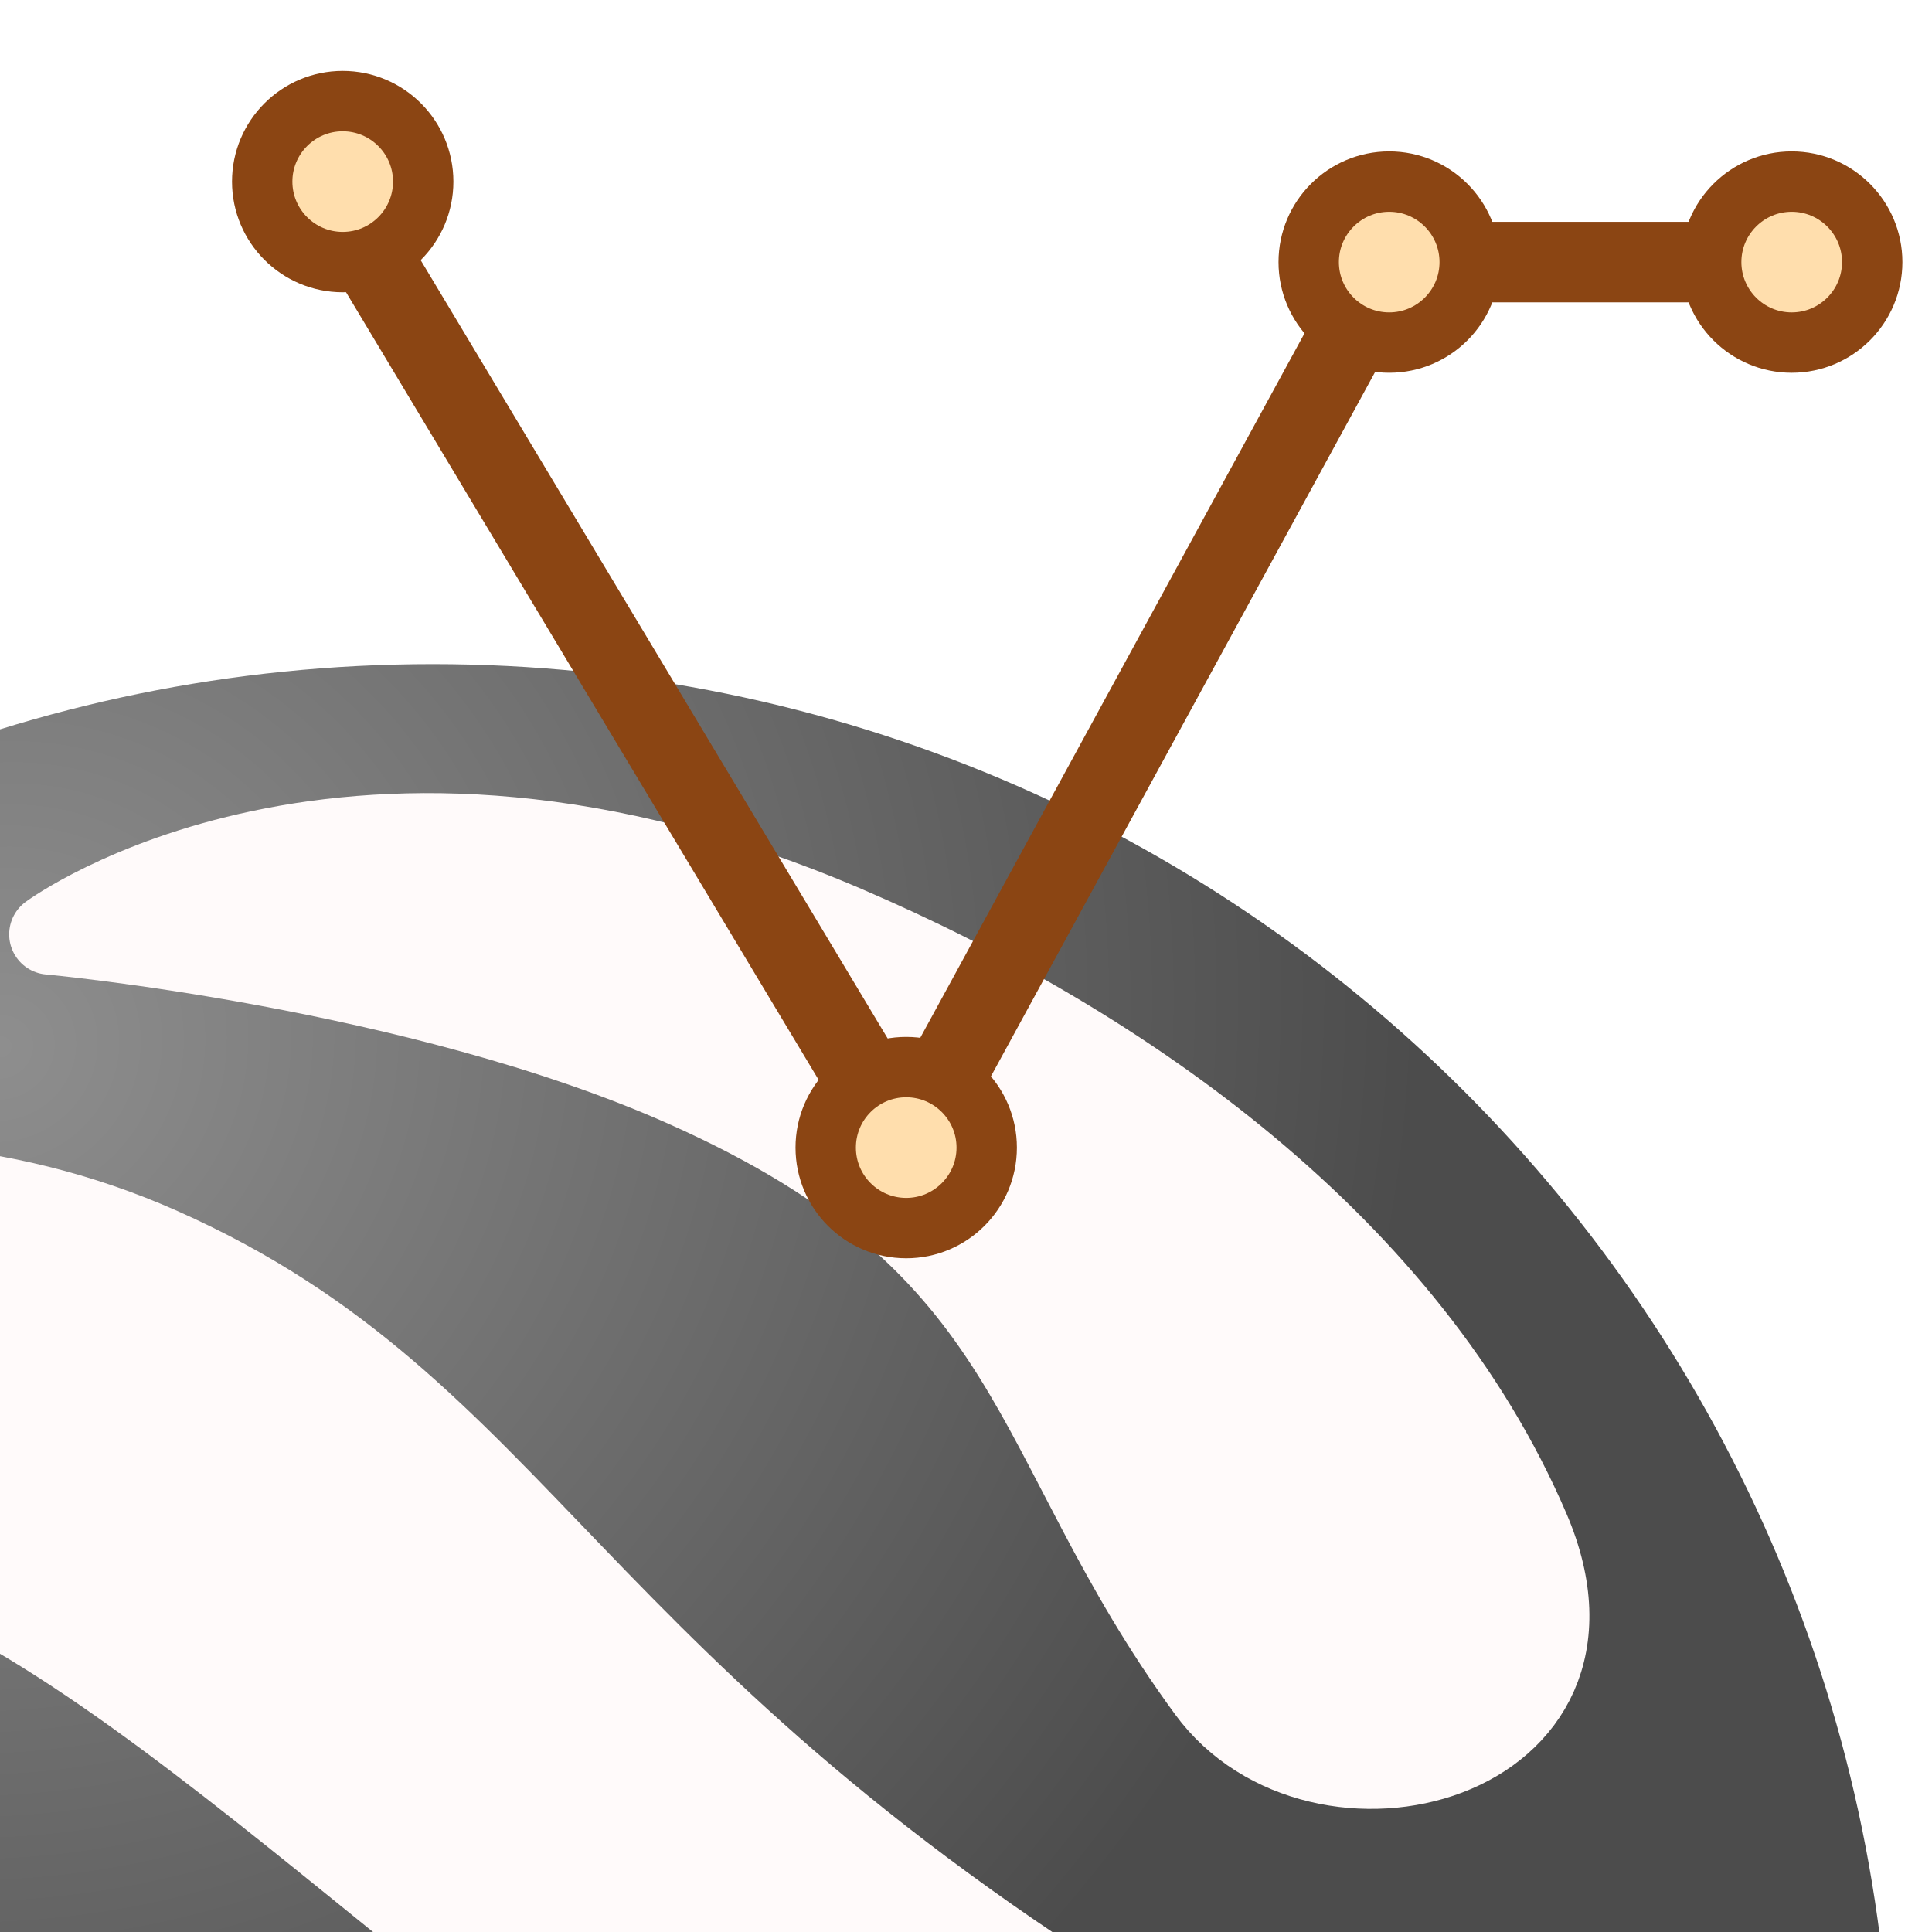
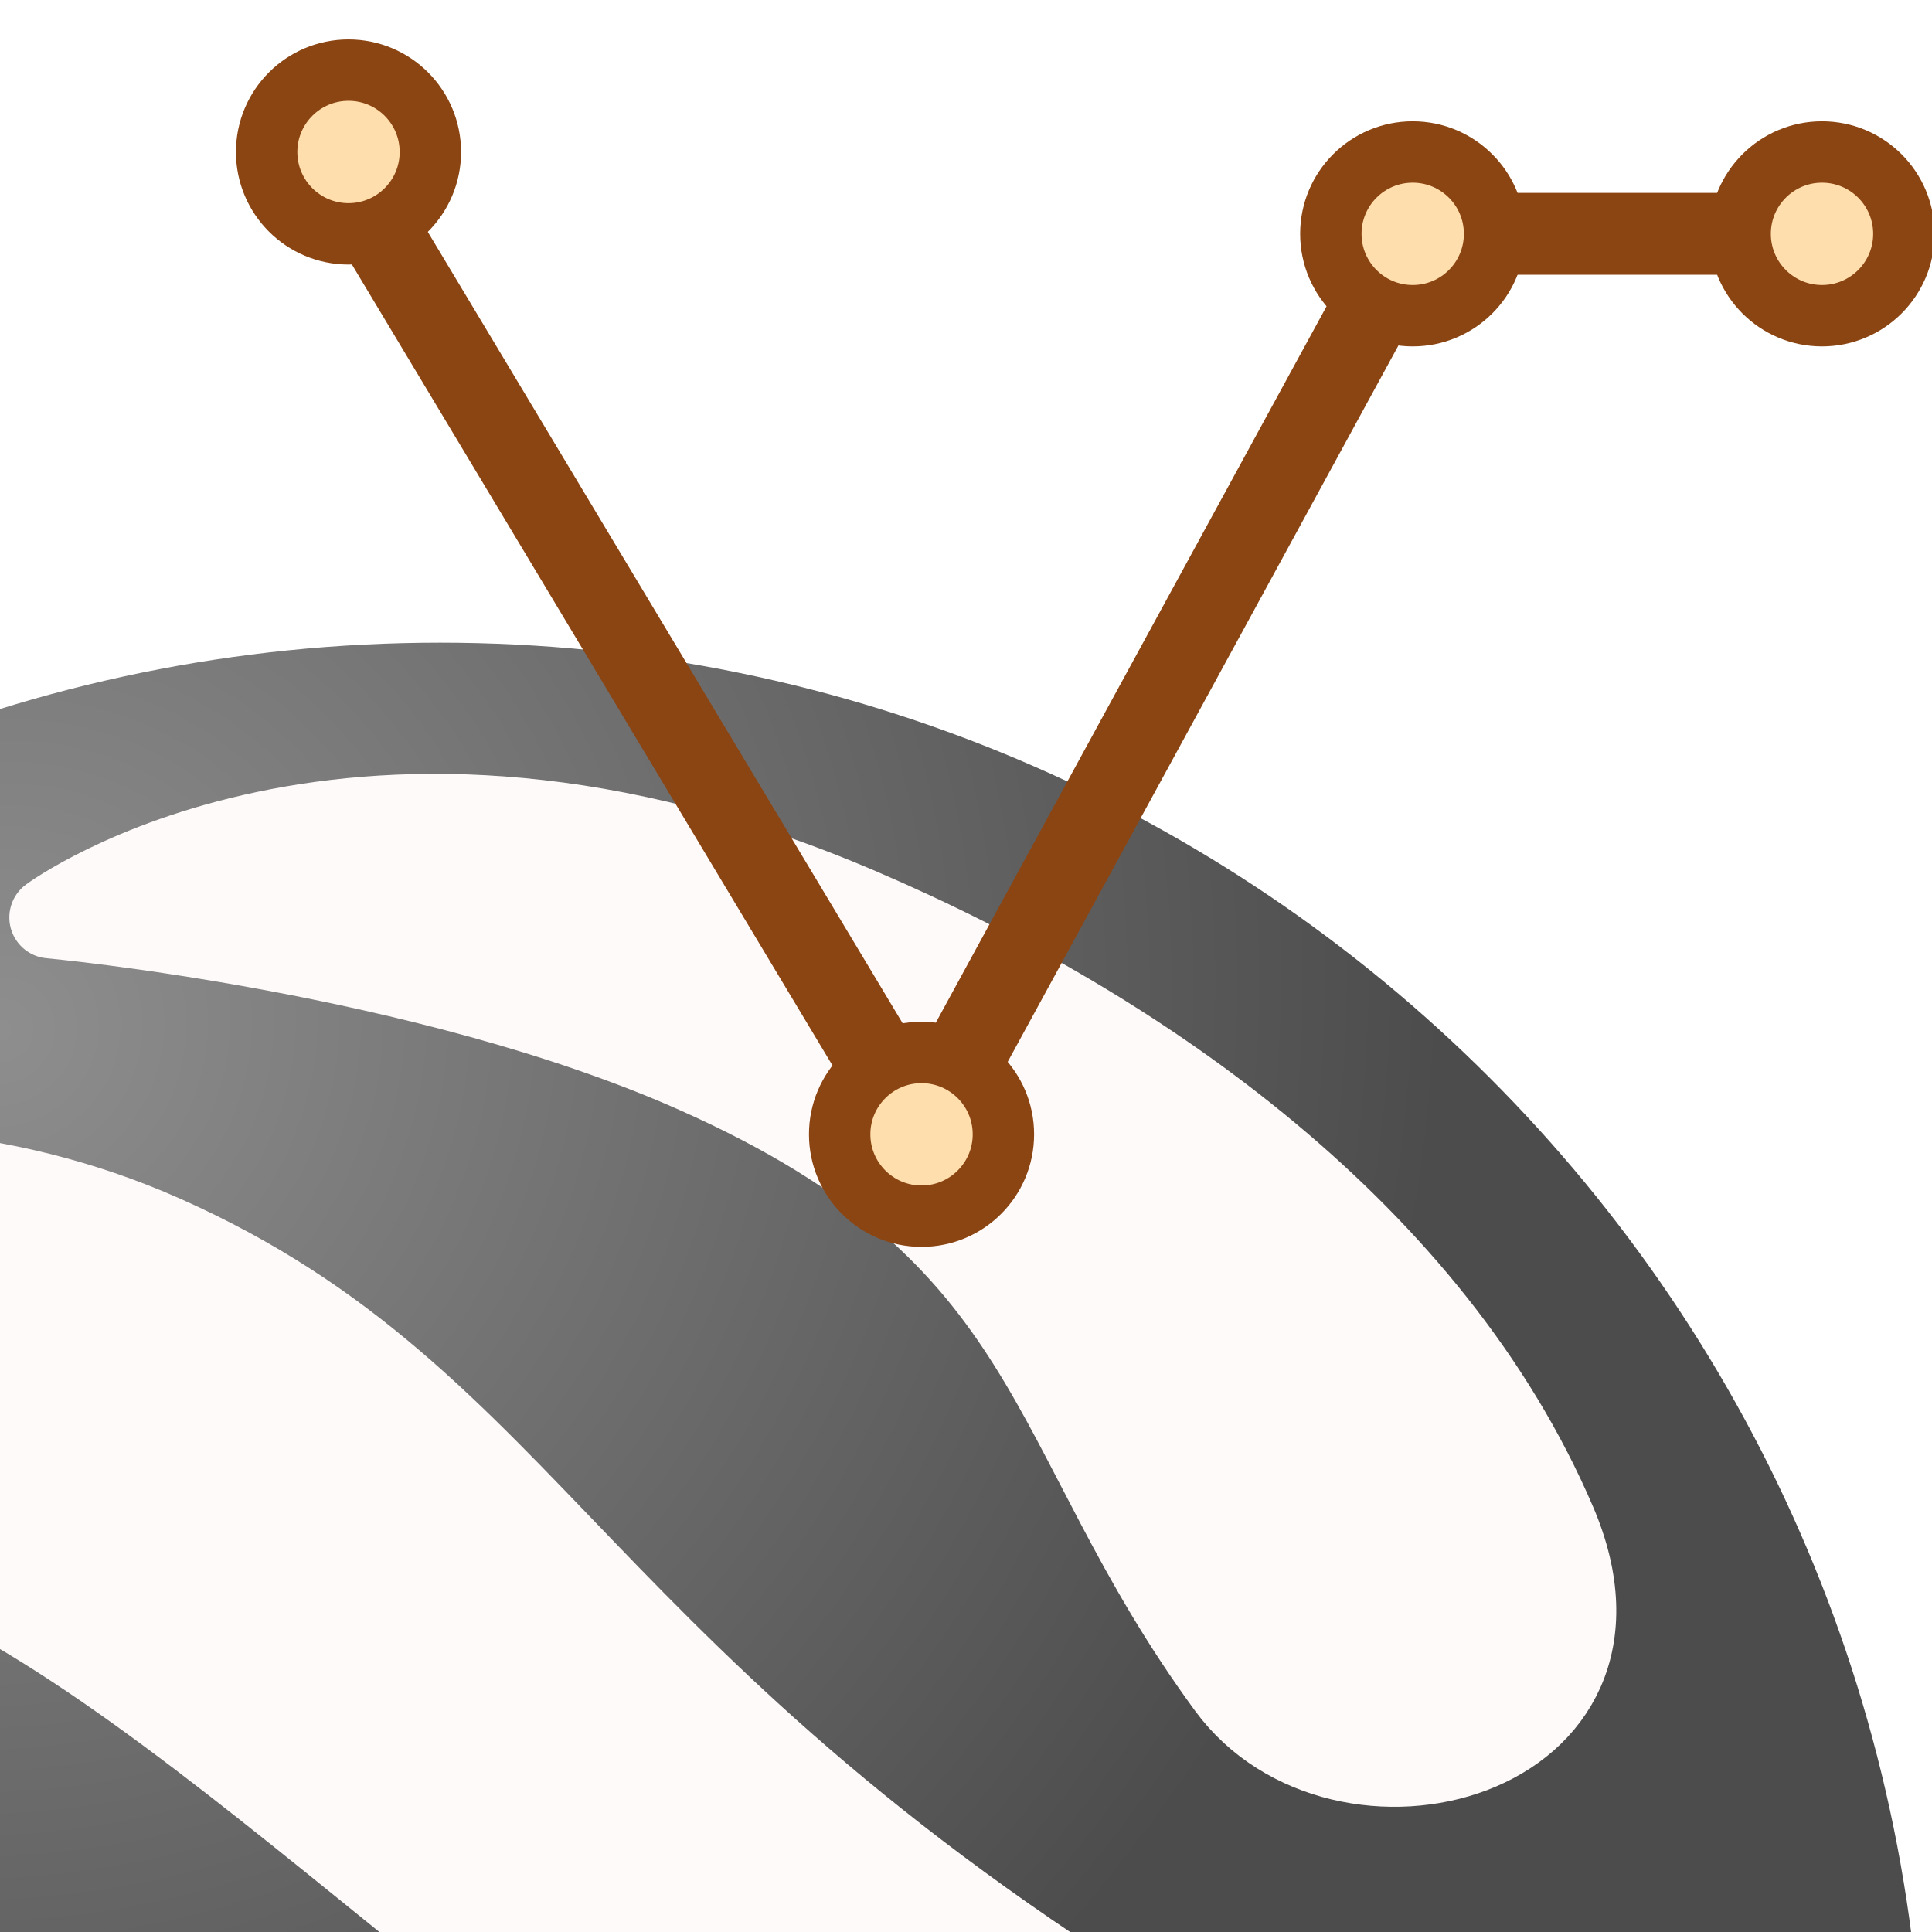
- <svg xmlns="http://www.w3.org/2000/svg" xmlns:xlink="http://www.w3.org/1999/xlink" style="display:inline" version="1.1" id="svg5692" height="24" width="24">
-   <defs id="defs5694">
-     <linearGradient id="linearGradient4297">
-       <stop style="stop-color:#8e8e8e;stop-opacity:1;" offset="0" id="stop4299" />
-       <stop style="stop-color:#4c4c4c;stop-opacity:1;" offset="1" id="stop4301" />
-     </linearGradient>
-     <linearGradient id="linearGradient3657">
-       <stop style="stop-color:#fce94f;stop-opacity:1;" offset="0" id="stop3659" />
-       <stop style="stop-color:#e7ce04;stop-opacity:1;" offset="1" id="stop3661" />
-     </linearGradient>
-     <linearGradient id="linearGradient2877">
-       <stop style="stop-color:#edd400;stop-opacity:1;" offset="0" id="stop2879" />
-       <stop style="stop-color:#c2ad00;stop-opacity:1;" offset="1" id="stop2881" />
-     </linearGradient>
-     <linearGradient id="linearGradient4042">
-       <stop style="stop-color:#f2d6a9;stop-opacity:1;" offset="0" id="stop4044" />
-       <stop style="stop-color:#e9b96e;stop-opacity:1;" offset="1" id="stop4046" />
-     </linearGradient>
-     <linearGradient id="linearGradient2843">
-       <stop style="stop-color:#eeeeec;stop-opacity:1;" offset="0" id="stop2845" />
-       <stop style="stop-color:#c8c8c2;stop-opacity:1;" offset="1" id="stop2847" />
-     </linearGradient>
-     <linearGradient id="linearGradient2835">
-       <stop style="stop-color:#ccf2a6;stop-opacity:1;" offset="0" id="stop2837" />
-       <stop style="stop-color:#8ae234;stop-opacity:1;" offset="1" id="stop2839" />
-     </linearGradient>
-     <radialGradient xlink:href="#linearGradient4042" id="radialGradient4048" cx="0.5" cy="17.838" fx="0.5" fy="17.838" r="6.159" gradientTransform="matrix(0.8118545,0.9742254,-1.105248,0.9210397,19.80998,-0.4170292)" gradientUnits="userSpaceOnUse" />
-     <radialGradient xlink:href="#linearGradient4042-2" id="radialGradient4048-2" cx="8.577" cy="3.866" fx="8.577" fy="3.866" r="6.159" gradientTransform="matrix(0.8118545,1.136596,-1.170727,0.8362331,20.06315,-1.481798)" gradientUnits="userSpaceOnUse" />
-     <linearGradient id="linearGradient4042-2">
-       <stop style="stop-color:#f2d6a9;stop-opacity:1;" offset="0" id="stop4044-8" />
-       <stop style="stop-color:#e9b96e;stop-opacity:1;" offset="1" id="stop4046-4" />
-     </linearGradient>
-     <radialGradient r="6.159" fy="17.838" fx="0.5" cy="17.838" cx="0.5" gradientTransform="matrix(0.8118545,0.9742254,-1.105248,0.9210397,19.80998,-8.417029)" gradientUnits="userSpaceOnUse" id="radialGradient4067" xlink:href="#linearGradient4042-2" />
-     <radialGradient xlink:href="#linearGradient4042-2" id="radialGradient4094" gradientUnits="userSpaceOnUse" gradientTransform="matrix(0.8118545,1.136596,-1.170727,0.8362331,20.06315,-1.481798)" cx="8.577" cy="3.866" fx="8.577" fy="3.866" r="6.159" />
-     <radialGradient xlink:href="#linearGradient4042-2" id="radialGradient4097" gradientUnits="userSpaceOnUse" gradientTransform="matrix(0.8118545,1.136596,-1.170727,0.8362331,20.06315,-1.481798)" cx="8.577" cy="3.866" fx="8.577" fy="3.866" r="6.159" />
-     <radialGradient xlink:href="#linearGradient4042-2" id="radialGradient4100" gradientUnits="userSpaceOnUse" gradientTransform="matrix(0.8118545,1.136596,-1.170727,0.8362331,20.06315,-1.481798)" cx="8.577" cy="3.866" fx="8.577" fy="3.866" r="6.159" />
-     <radialGradient xlink:href="#linearGradient4042-2" id="radialGradient4103" gradientUnits="userSpaceOnUse" gradientTransform="matrix(0.8118545,1.136596,-1.170727,0.8362331,20.06315,-1.481798)" cx="8.577" cy="3.866" fx="8.577" fy="3.866" r="6.159" />
-     <radialGradient xlink:href="#linearGradient4042" id="radialGradient4106" gradientUnits="userSpaceOnUse" gradientTransform="matrix(0.8118545,0.9742254,-1.105248,0.9210397,19.80998,-0.4170292)" cx="0.5" cy="17.838" fx="0.5" fy="17.838" r="6.159" />
-     <radialGradient xlink:href="#linearGradient4042" id="radialGradient4109" gradientUnits="userSpaceOnUse" gradientTransform="matrix(0.8118545,0.9742254,-1.105248,0.9210397,19.80998,-0.4170292)" cx="0.5" cy="17.838" fx="0.5" fy="17.838" r="6.159" />
-     <radialGradient xlink:href="#linearGradient4042" id="radialGradient4112" gradientUnits="userSpaceOnUse" gradientTransform="matrix(0.8118545,0.9742254,-1.105248,0.9210397,19.80998,-0.4170292)" cx="0.5" cy="17.838" fx="0.5" fy="17.838" r="6.159" />
-     <radialGradient xlink:href="#linearGradient4042" id="radialGradient4115" gradientUnits="userSpaceOnUse" gradientTransform="matrix(0.8118545,0.9742254,-1.105248,0.9210397,19.80998,-0.4170292)" cx="0.5" cy="17.838" fx="0.5" fy="17.838" r="6.159" />
-     <radialGradient xlink:href="#linearGradient4042" id="radialGradient4118" gradientUnits="userSpaceOnUse" gradientTransform="matrix(0.8118545,0.9742254,-1.105248,0.9210397,19.80998,-0.4170292)" cx="0.5" cy="17.838" fx="0.5" fy="17.838" r="6.159" />
-     <linearGradient xlink:href="#linearGradient3657" id="linearGradient3663" x1="10.5" y1="10.5" x2="13.5" y2="18.5" gradientUnits="userSpaceOnUse" />
-     <linearGradient xlink:href="#linearGradient3657" id="linearGradient3669" gradientUnits="userSpaceOnUse" x1="10.5" y1="10.5" x2="13.5" y2="18.5" gradientTransform="translate(0,-3)" />
-     <linearGradient y2="20" x2="10" y1="20" x1="2" gradientUnits="userSpaceOnUse" id="linearGradient4708" xlink:href="#linearGradient4661" />
-     <linearGradient id="linearGradient4661">
-       <stop id="stop4663" offset="0" style="stop-color:#969696;stop-opacity:1;" />
-       <stop id="stop4665" offset="1" style="stop-color:#969696;stop-opacity:0.266;" />
-     </linearGradient>
-     <linearGradient gradientUnits="userSpaceOnUse" y2="5" x2="4" y1="9" x1="10" id="linearGradient4697" xlink:href="#linearGradient4691" />
-     <linearGradient id="linearGradient4691">
-       <stop id="stop4693" offset="0" style="stop-color:#bebebe;stop-opacity:1;" />
-       <stop id="stop4695" offset="1" style="stop-color:#d7d7d7;stop-opacity:1;" />
-     </linearGradient>
-     <linearGradient id="linearGradient4691-5">
-       <stop id="stop4693-1" offset="0" style="stop-color:#5a8c5a;stop-opacity:1;" />
-       <stop id="stop4695-3" offset="1" style="stop-color:#9dc09d;stop-opacity:1;" />
-     </linearGradient>
-     <linearGradient y2="5" x2="4" y1="9" x1="10" gradientTransform="matrix(1.494345,0,0,1.513819,-1.382545,-1.770728)" gradientUnits="userSpaceOnUse" id="linearGradient3079" xlink:href="#linearGradient4691-5" />
-     <linearGradient gradientTransform="translate(0,8)" y2="21" x2="23" y1="15" x1="23" gradientUnits="userSpaceOnUse" id="linearGradient5188" xlink:href="#linearGradient4137" />
-     <linearGradient id="linearGradient4137">
-       <stop id="stop4139" offset="0" style="stop-color:#555753;stop-opacity:1;" />
-       <stop id="stop4141" offset="1" style="stop-color:#555753;stop-opacity:0;" />
-     </linearGradient>
-     <linearGradient y2="21" x2="23" y1="15" x1="23" gradientTransform="translate(-33,0)" gradientUnits="userSpaceOnUse" id="linearGradient3111" xlink:href="#linearGradient4137" />
-     <radialGradient xlink:href="#linearGradient4297" id="radialGradient4303" cx="0.801" cy="10.805" fx="0.801" fy="10.805" r="16.179" gradientUnits="userSpaceOnUse" gradientTransform="matrix(0.4757174,0.7664336,-0.8027622,0.4982689,8.696827,7.564438)" />
-   </defs>
-   <g id="layer1" style="display:inline">
-     <path style="color:#000000;fill:url(#radialGradient4303);fill-opacity:1;fill-rule:evenodd;stroke:none;stroke-width:1.358;marker:none;visibility:visible;display:inline;overflow:visible;enable-background:new" id="path3506" d="m 20.5,25 a 15.5,15.5 0 1 1 -31,0 15.5,15.5 0 1 1 31,0 z" transform="matrix(1.169355,0,0,1.169355,-0.4717744,-2.858871)" />
-     <path style="fill:#fffafa;stroke:#fffafa;stroke-width:1px;stroke-linecap:round;stroke-linejoin:round;stroke-opacity:1" d="m 0.614,11.607 c 0,0 3.721,-2.75 9.886,-0.107 3.5,1.5 7,4 8.5,7.5 1.246,2.907 -2.614,3.893 -4,2 C 12.692,17.85 13,15.5 8.5,13.5 5.174,12.022 0.614,11.607 0.614,11.607 z" id="path3508" />
-     <path style="color:#000000;fill:#fffafa;fill-opacity:1;fill-rule:nonzero;stroke:#fffafa;stroke-width:1px;stroke-linecap:round;stroke-linejoin:round;stroke-miterlimit:4;stroke-opacity:1;stroke-dasharray:none;stroke-dashoffset:0;marker:none;visibility:visible;display:inline;overflow:visible;enable-background:accumulate" d="m -6,15.5 c 0,0 3.913,-1.816 8,0 4.5,2 5,5.5 12.5,10 2.876,1.726 7,3.5 7,3.5 L 21,32 C 21,32 13.5,29.5 9.5,27 4.914,24.134 0.5,19 -3,19 c -3.5,0 -7,3.5 -7,3.5 z" id="path4278" />
-   </g>
-   <g id="layer2">
-     <g transform="translate(0.7572289,0.7558658)" style="stroke:#8b4513;display:inline;enable-background:new" id="g3746">
-       <path style="fill:none;stroke:#8b4513;stroke-width:1;stroke-linecap:square;stroke-linejoin:miter;stroke-miterlimit:4;stroke-opacity:1;stroke-dasharray:none" d="m 3,1 7.5,12.5 6,-11 5,0" id="path4835" />
-       <path transform="translate(7.5,-6.5)" style="color:#000000;fill:#ffdead;fill-opacity:1;fill-rule:nonzero;stroke:#8b4513;stroke-width:0.75;stroke-linecap:round;stroke-linejoin:round;stroke-miterlimit:4;stroke-opacity:1;stroke-dasharray:none;stroke-dashoffset:0;marker:none;visibility:visible;display:inline;overflow:visible;enable-background:accumulate" id="path3068" d="m 4,20 c 0,0.552 -0.448,1 -1,1 -0.552,0 -1,-0.448 -1,-1 0,-0.552 0.448,-1 1,-1 0.552,0 1,0.448 1,1 z" />
-       <path d="m 4,20 c 0,0.552 -0.448,1 -1,1 -0.552,0 -1,-0.448 -1,-1 0,-0.552 0.448,-1 1,-1 0.552,0 1,0.448 1,1 z" id="path3070" style="fill:#ffdead;fill-opacity:1;fill-rule:nonzero;stroke:#8b4513;stroke-width:0.75;stroke-linecap:round;stroke-linejoin:round;stroke-miterlimit:4;stroke-opacity:1;stroke-dasharray:none;stroke-dashoffset:0;marker:none;visibility:visible;display:inline;overflow:visible;enable-background:accumulate" transform="translate(0.5,-18.5)" />
-       <path transform="translate(13.5,-17.5)" style="color:#000000;fill:#ffdead;fill-opacity:1;fill-rule:nonzero;stroke:#8b4513;stroke-width:0.75;stroke-linecap:round;stroke-linejoin:round;stroke-miterlimit:4;stroke-opacity:1;stroke-dasharray:none;stroke-dashoffset:0;marker:none;visibility:visible;display:inline;overflow:visible;enable-background:accumulate" id="path3072" d="m 4,20 c 0,0.552 -0.448,1 -1,1 -0.552,0 -1,-0.448 -1,-1 0,-0.552 0.448,-1 1,-1 0.552,0 1,0.448 1,1 z" />
-       <path d="m 4,20 c 0,0.552 -0.448,1 -1,1 -0.552,0 -1,-0.448 -1,-1 0,-0.552 0.448,-1 1,-1 0.552,0 1,0.448 1,1 z" id="path3075" style="color:#000000;fill:#ffdead;fill-opacity:1;fill-rule:nonzero;stroke:#8b4513;stroke-width:0.75;stroke-linecap:round;stroke-linejoin:round;stroke-miterlimit:4;stroke-opacity:1;stroke-dasharray:none;stroke-dashoffset:0;marker:none;visibility:visible;display:inline;overflow:visible;enable-background:accumulate" transform="translate(18.5,-17.5)" />
+ <svg xmlns="http://www.w3.org/2000/svg" height="24" width="24">
+   <radialGradient id="a" cx=".801" cy="10.805" gradientTransform="matrix(.4757174 .7664336 -.8027622 .4982689 8.696827 7.564439)" gradientUnits="userSpaceOnUse" r="16.179">
+     <stop offset="0" stop-color="#8e8e8e" />
+     <stop offset="1" stop-color="#4c4c4c" />
+   </radialGradient>
+   <clipPath id="b">
+     <path d="m0-0h24v24h-24z" />
+   </clipPath>
+   <g clip-path="url(#b)" transform="matrix(1.016916 0 0 1.016916 0 -.405992)">
+     <circle cx="5" cy="25" fill="url(#a)" fill-rule="evenodd" r="15.5" transform="matrix(1.169355 0 0 1.169355 -.471774 -2.858871)" />
+     <path d="m.614 11.607s3.721-2.75 9.886-.107c3.5 1.5 7 4 8.5 7.5 1.246 2.907-2.614 3.893-4 2-2.308-3.15-2-5.5-6.5-7.5-3.326-1.478-7.886-1.893-7.886-1.893z" fill="#fffafa" stroke="#fffafa" stroke-linecap="round" stroke-linejoin="round" />
+     <path d="m-6 15.5s3.913-1.816 8 0c4.5 2 5 5.5 12.5 10 2.876 1.726 7 3.5 7 3.5l-.5 3s-7.5-2.5-11.5-5c-4.586-2.866-9-8-12.5-8s-7 3.5-7 3.5z" fill="#fffafa" stroke="#fffafa" stroke-linecap="round" stroke-linejoin="round" />
+     <g enable-background="new" stroke="#8b4513" transform="translate(.757229 .755866)">
+       <path d="m3 1 7.5 12.5 6-11h5" fill="none" stroke-linecap="square" />
+       <g fill="#ffdead" stroke-linecap="round" stroke-linejoin="round" stroke-width=".75">
+         <circle cx="3" cy="20" r="1" transform="translate(7.5 -6.5)" />
+         <circle cx="3" cy="20" r="1" transform="translate(.5 -18.5)" />
+         <circle cx="3" cy="20" r="1" transform="translate(13.5 -17.5)" />
+         <circle cx="3" cy="20" r="1" transform="translate(18.5 -17.5)" />
+       </g>
    </g>
  </g>
</svg>
